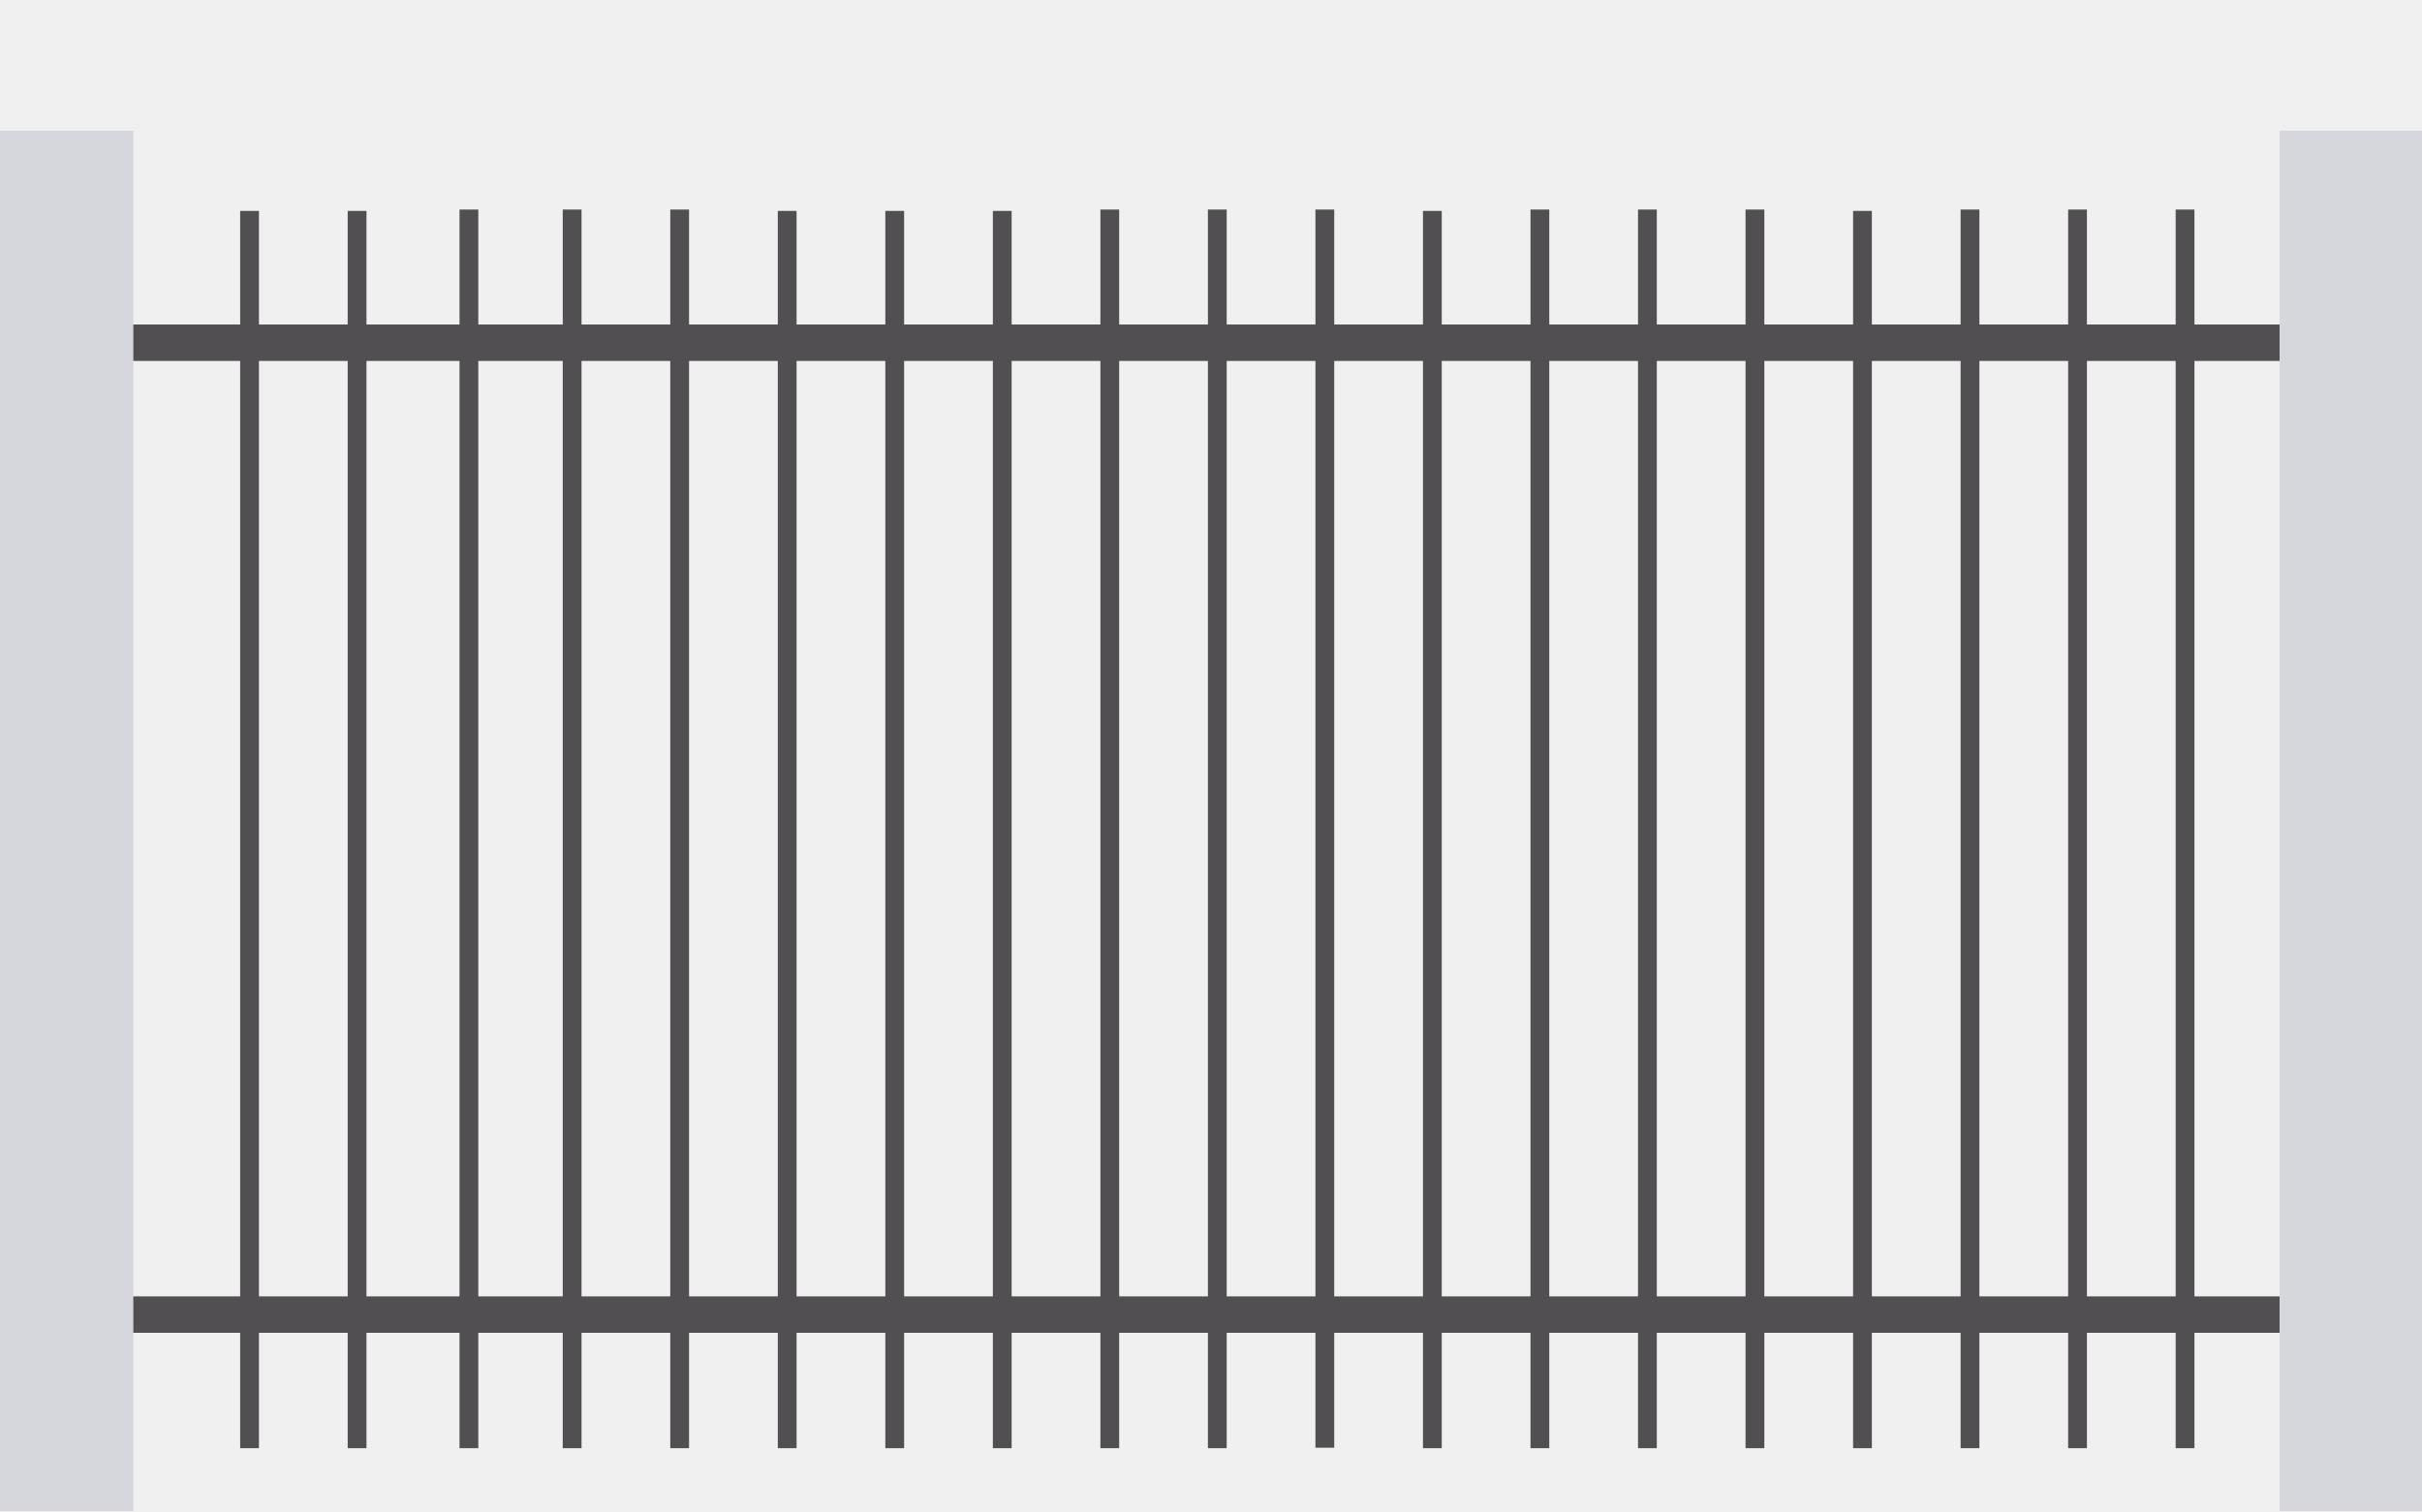
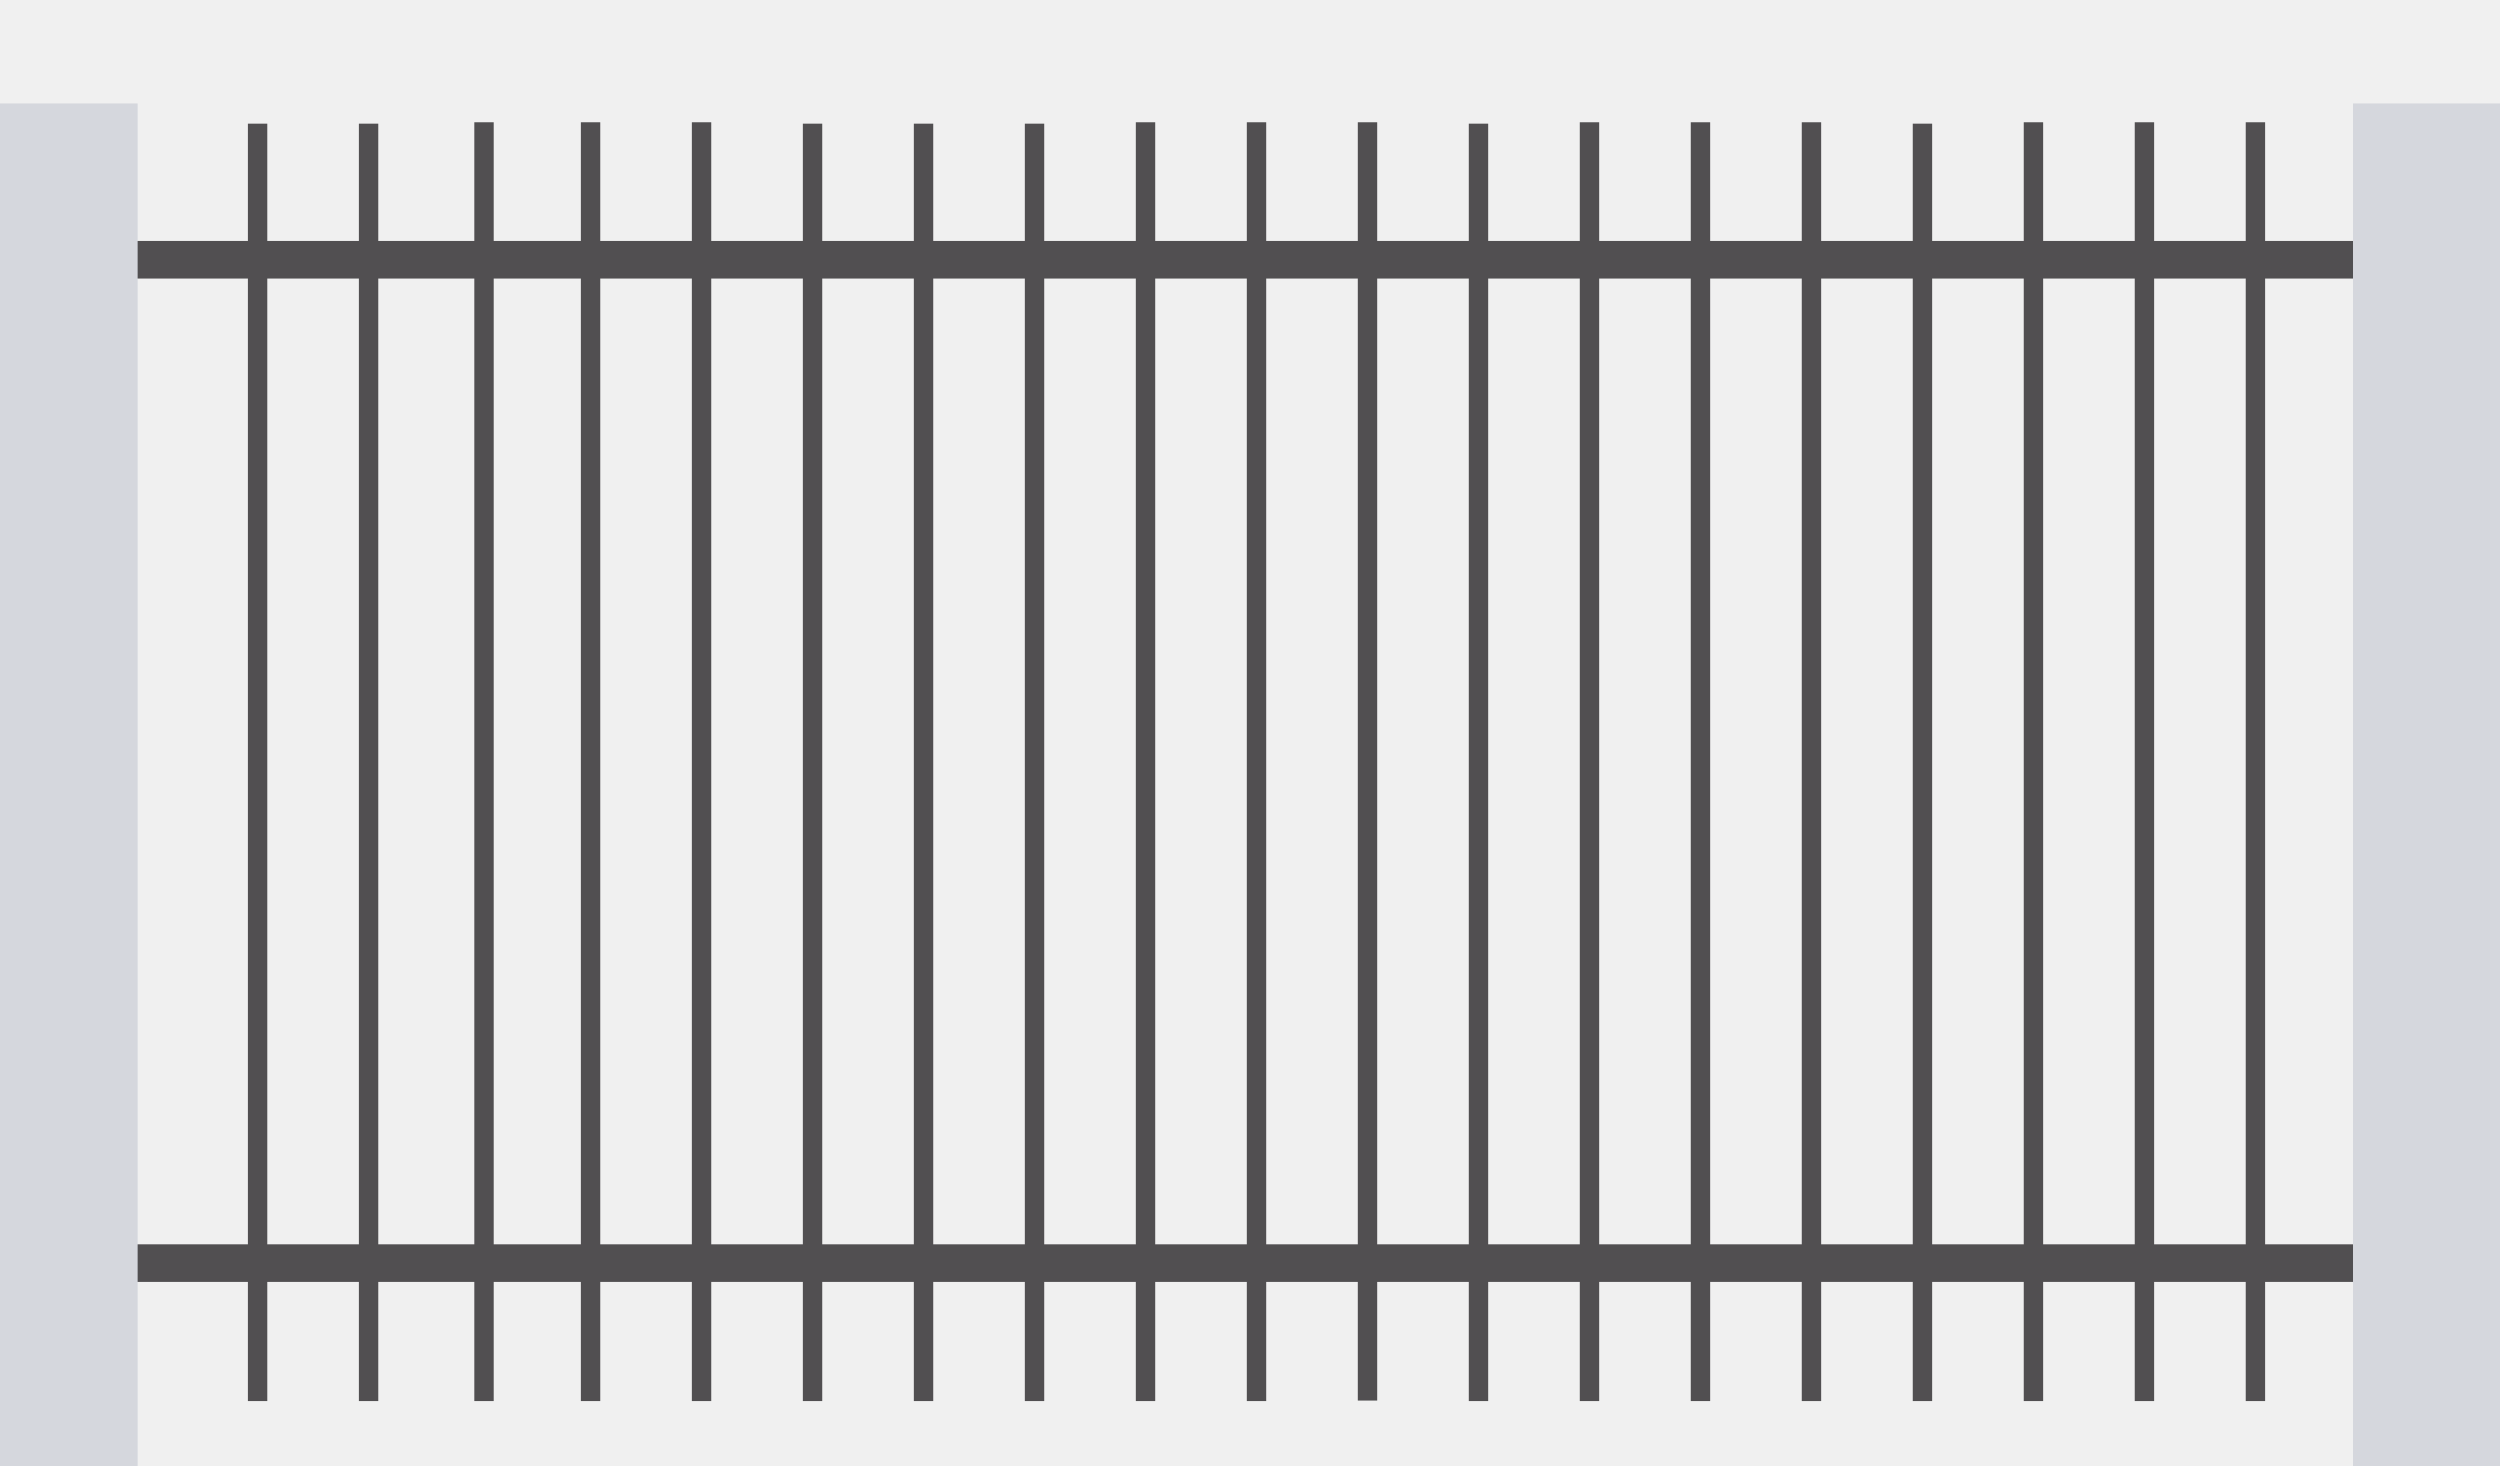
- <svg xmlns="http://www.w3.org/2000/svg" version="1.1" x="0px" y="0px" viewBox="0 0 563.109 351.395" enable-background="new 0 0 563.109 351.395" xml:space="preserve">
+ <svg xmlns="http://www.w3.org/2000/svg" version="1.1" x="0px" y="0px" viewBox="0 0 563.109 330.205" enable-background="new 0 0 563.109 330.205" xml:space="preserve">
+   <g id="lu_x5F_1201" display="none">
+     <rect x="31.305" y="69.031" display="inline" fill="#514F51" width="500.5" height="8.469" />
+     <rect x="31.305" y="109.031" display="inline" fill="#514F51" width="500.5" height="8.469" />
+     <rect x="31.305" y="295.031" display="inline" fill="#514F51" width="500.5" height="8.469" />
+     <rect x="81.642" y="42.296" display="inline" fill="#514F51" width="4.367" height="288.042" />
+     <rect x="131.642" y="42.296" display="inline" fill="#514F51" width="4.367" height="288.042" />
+     <rect x="181.642" y="42.296" display="inline" fill="#514F51" width="4.367" height="288.042" />
+     <rect x="231.642" y="42.296" display="inline" fill="#514F51" width="4.367" height="288.042" />
+     <rect x="331.642" y="42.296" display="inline" fill="#514F51" width="4.367" height="288.042" />
+     <rect x="356.642" y="42.297" display="inline" fill="#514F51" width="4.367" height="288.129" />
+     <rect x="381.642" y="42.297" display="inline" fill="#514F51" width="4.367" height="288.129" />
+     <rect x="406.642" y="42.296" display="inline" fill="#514F51" width="4.367" height="288.042" />
+     <rect x="431.642" y="42.296" display="inline" fill="#514F51" width="4.367" height="288.042" />
+     <rect x="456.642" y="42.296" display="inline" fill="#514F51" width="4.367" height="288.042" />
+     <rect x="481.642" y="42.297" display="inline" fill="#514F51" width="4.367" height="288.129" />
+     <rect x="506.642" y="42.296" display="inline" fill="#514F51" width="4.367" height="288.042" />
+     <rect x="107.642" y="42.296" display="inline" fill="#514F51" width="4.367" height="288.042" />
+     <rect x="56.642" y="42.296" display="inline" fill="#514F51" width="4.367" height="288.042" />
+     <rect x="156.642" y="42.296" display="inline" fill="#514F51" width="4.367" height="288.042" />
+     <rect x="206.642" y="42.296" display="inline" fill="#514F51" width="4.367" height="288.042" />
+     <rect x="256.642" y="42.296" display="inline" fill="#514F51" width="4.367" height="288.042" />
+     <rect x="281.642" y="42.297" display="inline" fill="#514F51" width="4.367" height="288.129" />
+     <rect x="306.642" y="42.296" display="inline" fill="#514F51" width="4.367" height="288.042" />
+     <polygon display="inline" fill="#514F51" points="58.825,25.074 62.085,33.922 65.346,42.77 58.825,50.334 52.304,42.77    55.564,33.922  " />
+     <path display="inline" fill="#514F51" d="M62.909,53.732c0,2.245-1.82,4.065-4.064,4.065c-2.247,0-4.066-1.82-4.066-4.065   c0-2.245,1.819-4.065,4.066-4.065C61.089,49.667,62.909,51.487,62.909,53.732" />
+     <polygon display="inline" fill="#514F51" points="83.825,25.074 87.085,33.922 90.346,42.77 83.825,50.334 77.304,42.77    80.564,33.922  " />
+     <path display="inline" fill="#514F51" d="M87.909,53.732c0,2.245-1.82,4.065-4.064,4.065c-2.247,0-4.066-1.82-4.066-4.065   c0-2.245,1.819-4.065,4.066-4.065C86.089,49.667,87.909,51.487,87.909,53.732" />
+     <polygon display="inline" fill="#514F51" points="109.825,25.074 113.085,33.922 116.346,42.77 109.825,50.334 103.304,42.77    106.564,33.922  " />
+     <path display="inline" fill="#514F51" d="M113.909,53.732c0,2.245-1.82,4.065-4.064,4.065c-2.247,0-4.066-1.82-4.066-4.065   c0-2.245,1.819-4.065,4.066-4.065C112.089,49.667,113.909,51.487,113.909,53.732" />
+     <polygon display="inline" fill="#514F51" points="133.825,25.074 137.085,33.922 140.346,42.77 133.825,50.334 127.304,42.77    130.564,33.922  " />
+     <path display="inline" fill="#514F51" d="M137.909,53.732c0,2.245-1.82,4.065-4.064,4.065c-2.247,0-4.066-1.82-4.066-4.065   c0-2.245,1.819-4.065,4.066-4.065C136.089,49.667,137.909,51.487,137.909,53.732" />
+     <polygon display="inline" fill="#514F51" points="158.825,25.074 162.085,33.922 165.346,42.77 158.825,50.334 152.304,42.77    155.564,33.922  " />
+     <path display="inline" fill="#514F51" d="M162.909,53.732c0,2.245-1.82,4.065-4.064,4.065c-2.247,0-4.066-1.82-4.066-4.065   c0-2.245,1.819-4.065,4.066-4.065C161.089,49.667,162.909,51.487,162.909,53.732" />
+     <polygon display="inline" fill="#514F51" points="183.825,25.074 187.085,33.922 190.346,42.77 183.825,50.334 177.304,42.77    180.564,33.922  " />
+     <path display="inline" fill="#514F51" d="M187.909,53.732c0,2.245-1.82,4.065-4.064,4.065c-2.247,0-4.066-1.82-4.066-4.065   c0-2.245,1.819-4.065,4.066-4.065C186.089,49.667,187.909,51.487,187.909,53.732" />
+     <polygon display="inline" fill="#514F51" points="208.825,25.074 212.085,33.922 215.346,42.77 208.825,50.334 202.304,42.77    205.564,33.922  " />
+     <path display="inline" fill="#514F51" d="M212.909,53.732c0,2.245-1.82,4.065-4.064,4.065c-2.247,0-4.066-1.82-4.066-4.065   c0-2.245,1.819-4.065,4.066-4.065C211.089,49.667,212.909,51.487,212.909,53.732" />
+     <polygon display="inline" fill="#514F51" points="233.825,25.074 237.085,33.922 240.346,42.77 233.825,50.334 227.304,42.77    230.564,33.922  " />
+     <path display="inline" fill="#514F51" d="M237.909,53.732c0,2.245-1.82,4.065-4.064,4.065c-2.247,0-4.066-1.82-4.066-4.065   c0-2.245,1.819-4.065,4.066-4.065C236.089,49.667,237.909,51.487,237.909,53.732" />
+     <polygon display="inline" fill="#514F51" points="258.825,25.074 262.085,33.922 265.346,42.77 258.825,50.334 252.304,42.77    255.564,33.922  " />
+     <path display="inline" fill="#514F51" d="M262.909,53.732c0,2.245-1.82,4.065-4.064,4.065c-2.247,0-4.066-1.82-4.066-4.065   c0-2.245,1.819-4.065,4.066-4.065C261.089,49.667,262.909,51.487,262.909,53.732" />
+     <polygon display="inline" fill="#514F51" points="283.825,25.074 287.085,33.922 290.345,42.77 283.825,50.334 277.304,42.77    280.564,33.922  " />
+     <path display="inline" fill="#514F51" d="M287.91,53.732c0,2.245-1.82,4.065-4.065,4.065c-2.246,0-4.065-1.82-4.065-4.065   c0-2.245,1.819-4.065,4.065-4.065C286.09,49.667,287.91,51.487,287.91,53.732" />
+     <polygon display="inline" fill="#514F51" points="308.826,25.074 312.086,33.922 315.346,42.77 308.826,50.334 302.305,42.77    305.564,33.922  " />
+     <path display="inline" fill="#514F51" d="M312.91,53.732c0,2.245-1.82,4.065-4.064,4.065c-2.247,0-4.067-1.82-4.067-4.065   c0-2.245,1.82-4.065,4.067-4.065C311.09,49.667,312.91,51.487,312.91,53.732" />
+     <polygon display="inline" fill="#514F51" points="333.826,25.074 337.086,33.922 340.346,42.77 333.826,50.334 327.305,42.77    330.564,33.922  " />
+     <path display="inline" fill="#514F51" d="M337.91,53.732c0,2.245-1.82,4.065-4.064,4.065c-2.247,0-4.067-1.82-4.067-4.065   c0-2.245,1.82-4.065,4.067-4.065C336.09,49.667,337.91,51.487,337.91,53.732" />
+     <polygon display="inline" fill="#514F51" points="358.826,25.074 362.086,33.922 365.346,42.77 358.826,50.334 352.305,42.77    355.564,33.922  " />
+     <path display="inline" fill="#514F51" d="M362.91,53.732c0,2.245-1.82,4.065-4.064,4.065c-2.247,0-4.067-1.82-4.067-4.065   c0-2.245,1.82-4.065,4.067-4.065C361.09,49.667,362.91,51.487,362.91,53.732" />
+     <polygon display="inline" fill="#514F51" points="383.826,25.074 387.086,33.922 390.346,42.77 383.826,50.334 377.305,42.77    380.564,33.922  " />
+     <path display="inline" fill="#514F51" d="M387.91,53.732c0,2.245-1.82,4.065-4.064,4.065c-2.247,0-4.067-1.82-4.067-4.065   c0-2.245,1.82-4.065,4.067-4.065C386.09,49.667,387.91,51.487,387.91,53.732" />
+     <polygon display="inline" fill="#514F51" points="408.826,25.074 412.086,33.922 415.346,42.77 408.826,50.334 402.305,42.77    405.564,33.922  " />
+     <path display="inline" fill="#514F51" d="M412.91,53.732c0,2.245-1.82,4.065-4.064,4.065c-2.247,0-4.067-1.82-4.067-4.065   c0-2.245,1.82-4.065,4.067-4.065C411.09,49.667,412.91,51.487,412.91,53.732" />
+     <polygon display="inline" fill="#514F51" points="433.826,25.074 437.086,33.922 440.346,42.77 433.826,50.334 427.305,42.77    430.564,33.922  " />
+     <path display="inline" fill="#514F51" d="M437.91,53.732c0,2.245-1.82,4.065-4.064,4.065c-2.247,0-4.067-1.82-4.067-4.065   c0-2.245,1.82-4.065,4.067-4.065C436.09,49.667,437.91,51.487,437.91,53.732" />
+     <polygon display="inline" fill="#514F51" points="458.826,25.074 462.086,33.922 465.346,42.77 458.826,50.334 452.305,42.77    455.564,33.922  " />
+     <path display="inline" fill="#514F51" d="M462.91,53.732c0,2.245-1.82,4.065-4.064,4.065c-2.247,0-4.067-1.82-4.067-4.065   c0-2.245,1.82-4.065,4.067-4.065C461.09,49.667,462.91,51.487,462.91,53.732" />
+     <polygon display="inline" fill="#514F51" points="483.826,25.074 487.086,33.922 490.346,42.77 483.826,50.334 477.305,42.77    480.564,33.922  " />
+     <path display="inline" fill="#514F51" d="M487.91,53.732c0,2.245-1.82,4.065-4.064,4.065c-2.247,0-4.067-1.82-4.067-4.065   c0-2.245,1.82-4.065,4.067-4.065C486.09,49.667,487.91,51.487,487.91,53.732" />
+     <polygon display="inline" fill="#514F51" points="508.826,25.074 512.086,33.922 515.346,42.77 508.826,50.334 502.305,42.77    505.564,33.922  " />
+     <path display="inline" fill="#514F51" d="M512.91,53.732c0,2.245-1.82,4.065-4.064,4.065c-2.247,0-4.067-1.82-4.067-4.065   c0-2.245,1.82-4.065,4.067-4.065C511.09,49.667,512.91,51.487,512.91,53.732" />
+   </g>
+   <g id="cl_x5F_1107_1_" display="none">
+     <g id="gerade" display="inline">
+       <rect id="stab_37_" x="305.837" y="27.539" fill="#514F51" width="4.367" height="287.93" />
+       <rect id="stab_36_" x="80.837" y="27.854" fill="#514F51" width="4.367" height="287.727" />
+       <rect id="stab_35_" x="130.837" y="27.539" fill="#514F51" width="4.367" height="288.042" />
+       <rect id="stab_34_" x="180.837" y="27.854" fill="#514F51" width="4.367" height="287.727" />
+       <rect id="stab_33_" x="230.837" y="27.854" fill="#514F51" width="4.367" height="287.727" />
+       <rect id="stab_32_" x="330.837" y="27.854" fill="#514F51" width="4.367" height="287.727" />
+       <rect id="stab_31_" x="355.837" y="27.539" fill="#514F51" width="4.367" height="288.042" />
+       <rect id="stab_30_" x="380.837" y="27.539" fill="#514F51" width="4.367" height="288.042" />
+       <rect id="stab_29_" x="405.837" y="27.539" fill="#514F51" width="4.367" height="288.042" />
+       <rect id="stab_28_" x="430.837" y="27.854" fill="#514F51" width="4.367" height="287.727" />
+       <rect id="stab_27_" x="455.837" y="27.539" fill="#514F51" width="4.367" height="288.042" />
+       <rect id="stab_26_" x="480.837" y="27.539" fill="#514F51" width="4.367" height="288.042" />
+       <rect id="stab_25_" x="505.837" y="27.539" fill="#514F51" width="4.367" height="288.042" />
+       <rect id="stab_24_" x="106.837" y="27.539" fill="#514F51" width="4.367" height="288.042" />
+       <rect id="stab_23_" x="55.837" y="27.854" fill="#514F51" width="4.367" height="287.727" />
+       <rect id="stab_22_" x="155.837" y="27.539" fill="#514F51" width="4.367" height="288.042" />
+       <rect id="stab_21_" x="205.837" y="27.854" fill="#514F51" width="4.367" height="287.727" />
+       <rect id="stab_20_" x="255.837" y="27.539" fill="#514F51" width="4.367" height="288.042" />
+       <rect id="stab_19_" x="280.837" y="27.539" fill="#514F51" width="4.367" height="288.042" />
+     </g>
+     <g id="latten" display="inline">
+       <rect id="latte_x5F_oben" x="30.5" y="54.273" fill="#514F51" width="500.5" height="8.469" />
+       <rect id="latte_x5F_unten" x="30.5" y="280.274" fill="#514F51" width="500.5" height="8.469" />
+       <ellipse display="none" opacity="0.3" fill="#514F51" cx="284.555" cy="128.205" rx="358.5" ry="132" />
+     </g>
+     <g id="rauten" display="inline">
+       <rect id="bg_x5F_white_1_" x="30.758" y="90.276" fill="#FFFFFF" width="499.984" height="34.091" />
+       <rect x="30.758" y="124.367" fill="#514F51" width="499.984" height="4.908" />
+       <rect x="30.758" y="85.368" fill="#514F51" width="499.984" height="4.908" />
+       <polygon fill="none" stroke="#514F51" stroke-width="4" stroke-miterlimit="10" points="40.137,107.277 57.27,90.017     74.402,107.277 57.27,124.54   " />
+       <polygon fill="none" stroke="#514F51" stroke-width="4" stroke-miterlimit="10" points="92.75,107.279 109.882,124.539     127.015,107.279 109.882,90.017   " />
+       <polygon fill="none" stroke="#514F51" stroke-width="4" stroke-miterlimit="10" points="141.385,107.277 158.517,90.017     175.649,107.277 158.517,124.54   " />
+       <polygon fill="none" stroke="#514F51" stroke-width="4" stroke-miterlimit="10" points="190.019,107.279 207.151,124.539     224.284,107.279 207.151,90.017   " />
+       <polygon fill="none" stroke="#514F51" stroke-width="4" stroke-miterlimit="10" points="240.64,107.276 257.771,90.016     274.904,107.276 257.771,124.54   " />
+       <polygon fill="none" stroke="#514F51" stroke-width="4" stroke-miterlimit="10" points="289.282,106.759 305.888,124.53     323.531,107.8 306.921,90.025   " />
+       <polygon fill="none" stroke="#514F51" stroke-width="4" stroke-miterlimit="10" points="339.909,107.797 356.516,90.025     374.158,106.756 357.549,124.53   " />
+       <polygon fill="none" stroke="#514F51" stroke-width="4" stroke-miterlimit="10" points="390.529,106.76 407.135,124.53     424.778,107.801 408.168,90.025   " />
+       <polygon fill="none" stroke="#514F51" stroke-width="4" stroke-miterlimit="10" points="440.156,107.797 456.763,90.025     474.405,106.756 457.796,124.53   " />
+       <polygon fill="none" stroke="#514F51" stroke-width="4" stroke-miterlimit="10" points="489.784,106.76 506.39,124.53     524.032,107.801 507.423,90.025   " />
+     </g>
+   </g>
+   <g id="cl_x5F_1103" display="none">
+     <g id="gerade_Kopie_2" display="inline">
+       <rect id="stab_38_" x="305.837" y="27.539" fill="#514F51" width="4.367" height="287.93" />
+       <rect id="stab_18_" x="80.837" y="27.854" fill="#514F51" width="4.367" height="287.727" />
+       <rect id="stab_17_" x="130.837" y="27.539" fill="#514F51" width="4.367" height="288.042" />
+       <rect id="stab_16_" x="180.837" y="27.854" fill="#514F51" width="4.367" height="287.727" />
+       <rect id="stab_15_" x="230.837" y="27.854" fill="#514F51" width="4.367" height="287.727" />
+       <rect id="stab_14_" x="330.837" y="27.854" fill="#514F51" width="4.367" height="287.727" />
+       <rect id="stab_13_" x="355.837" y="27.539" fill="#514F51" width="4.367" height="288.042" />
+       <rect id="stab_12_" x="380.837" y="27.539" fill="#514F51" width="4.367" height="288.042" />
+       <rect id="stab_11_" x="405.837" y="27.539" fill="#514F51" width="4.367" height="288.042" />
+       <rect id="stab_10_" x="430.837" y="27.854" fill="#514F51" width="4.367" height="287.727" />
+       <rect id="stab_9_" x="455.837" y="27.539" fill="#514F51" width="4.367" height="288.042" />
+       <rect id="stab_8_" x="480.837" y="27.539" fill="#514F51" width="4.367" height="288.042" />
+       <rect id="stab_7_" x="505.837" y="27.539" fill="#514F51" width="4.367" height="288.042" />
+       <rect id="stab_6_" x="106.837" y="27.539" fill="#514F51" width="4.367" height="288.042" />
+       <rect id="stab_5_" x="55.837" y="27.854" fill="#514F51" width="4.367" height="287.727" />
+       <rect id="stab_4_" x="155.837" y="27.539" fill="#514F51" width="4.367" height="288.042" />
+       <rect id="stab_3_" x="205.837" y="27.854" fill="#514F51" width="4.367" height="287.727" />
+       <rect id="stab_2_" x="255.837" y="27.539" fill="#514F51" width="4.367" height="288.042" />
+       <rect id="stab_1_" x="280.837" y="27.539" fill="#514F51" width="4.367" height="288.042" />
+     </g>
+     <g id="latten_Kopie_2" display="inline">
+       <rect id="latte_x5F_oben_2_" x="30.5" y="54.273" fill="#514F51" width="500.5" height="8.469" />
+       <rect id="latte_x5F_unten_2_" x="30.5" y="280.274" fill="#514F51" width="500.5" height="8.469" />
+       <ellipse display="none" opacity="0.3" fill="#514F51" cx="284.555" cy="128.205" rx="358.5" ry="132" />
+     </g>
+     <g id="rauten_1_" display="inline">
+       <rect id="bg_x5F_white_2_" x="30.758" y="90.276" fill="#FFFFFF" width="499.984" height="34.091" />
+       <rect x="30.758" y="124.367" fill="#514F51" width="499.984" height="4.908" />
+       <rect x="30.758" y="85.368" fill="#514F51" width="499.984" height="4.908" />
+     </g>
+     <g id="kreise" display="inline">
+       <circle fill="none" stroke="#514F51" stroke-width="4" stroke-miterlimit="10" cx="57.046" cy="107.543" r="16.267" />
+       <circle fill="none" stroke="#514F51" stroke-width="4" stroke-miterlimit="10" cx="158.046" cy="107.543" r="16.267" />
+       <circle fill="none" stroke="#514F51" stroke-width="4" stroke-miterlimit="10" cx="208.046" cy="107.543" r="16.267" />
+       <circle fill="none" stroke="#514F51" stroke-width="4" stroke-miterlimit="10" cx="258.046" cy="107.543" r="16.267" />
+       <circle fill="none" stroke="#514F51" stroke-width="4" stroke-miterlimit="10" cx="308.046" cy="107.543" r="16.267" />
+       <circle fill="none" stroke="#514F51" stroke-width="4" stroke-miterlimit="10" cx="358.046" cy="107.543" r="16.267" />
+       <circle fill="none" stroke="#514F51" stroke-width="4" stroke-miterlimit="10" cx="408.046" cy="107.543" r="16.267" />
+       <circle fill="none" stroke="#514F51" stroke-width="4" stroke-miterlimit="10" cx="458.046" cy="107.543" r="16.267" />
+       <circle fill="none" stroke="#514F51" stroke-width="4" stroke-miterlimit="10" cx="506.046" cy="107.543" r="16.267" />
+       <circle fill="none" stroke="#514F51" stroke-width="4" stroke-miterlimit="10" cx="108.046" cy="107.543" r="16.267" />
+     </g>
+   </g>
  <g id="cl_x5F_1001">
-     <g id="gerade">
-       <rect id="stab_37_" x="305.837" y="48.728" fill="#514F51" width="4.367" height="287.93" />
-       <rect id="stab_36_" x="80.837" y="49.043" fill="#514F51" width="4.367" height="287.727" />
-       <rect id="stab_35_" x="130.837" y="48.728" fill="#514F51" width="4.367" height="288.042" />
-       <rect id="stab_34_" x="180.837" y="49.043" fill="#514F51" width="4.367" height="287.727" />
-       <rect id="stab_33_" x="230.837" y="49.043" fill="#514F51" width="4.367" height="287.727" />
-       <rect id="stab_32_" x="330.837" y="49.043" fill="#514F51" width="4.367" height="287.727" />
-       <rect id="stab_31_" x="355.837" y="48.728" fill="#514F51" width="4.367" height="288.042" />
-       <rect id="stab_30_" x="380.837" y="48.728" fill="#514F51" width="4.367" height="288.042" />
-       <rect id="stab_29_" x="405.837" y="48.728" fill="#514F51" width="4.367" height="288.042" />
-       <rect id="stab_28_" x="430.837" y="49.043" fill="#514F51" width="4.367" height="287.727" />
-       <rect id="stab_27_" x="455.837" y="48.728" fill="#514F51" width="4.367" height="288.042" />
-       <rect id="stab_26_" x="480.837" y="48.728" fill="#514F51" width="4.367" height="288.042" />
-       <rect id="stab_25_" x="505.837" y="48.728" fill="#514F51" width="4.367" height="288.042" />
-       <rect id="stab_24_" x="106.837" y="48.728" fill="#514F51" width="4.367" height="288.042" />
-       <rect id="stab_23_" x="55.837" y="49.043" fill="#514F51" width="4.367" height="287.727" />
-       <rect id="stab_22_" x="155.837" y="48.728" fill="#514F51" width="4.367" height="288.042" />
-       <rect id="stab_21_" x="205.837" y="49.043" fill="#514F51" width="4.367" height="287.727" />
-       <rect id="stab_20_" x="255.837" y="48.728" fill="#514F51" width="4.367" height="288.042" />
-       <rect id="stab_19_" x="280.837" y="48.728" fill="#514F51" width="4.367" height="288.042" />
-     </g>
-     <g id="convex" display="none">
-       <rect id="stab" x="305.837" y="15.395" display="inline" fill="#514F51" width="4.367" height="321.264" />
-       <rect id="stab_18_" x="80.837" y="39.895" display="inline" fill="#514F51" width="4.367" height="296.875" />
-       <rect id="stab_17_" x="130.837" y="28.395" display="inline" fill="#514F51" width="4.367" height="308.375" />
-       <rect id="stab_16_" x="180.837" y="21.895" display="inline" fill="#514F51" width="4.367" height="314.875" />
-       <rect id="stab_15_" x="230.837" y="17.397" display="inline" fill="#514F51" width="4.367" height="319.373" />
-       <rect id="stab_14_" x="330.837" y="17.397" display="inline" fill="#514F51" width="4.367" height="319.373" />
-       <rect id="stab_13_" x="355.837" y="19.123" display="inline" fill="#514F51" width="4.367" height="317.646" />
-       <rect id="stab_12_" x="380.837" y="21.895" display="inline" fill="#514F51" width="4.367" height="314.875" />
-       <rect id="stab_11_" x="405.837" y="25.395" display="inline" fill="#514F51" width="4.367" height="311.375" />
-       <rect id="stab_10_" x="430.837" y="28.395" display="inline" fill="#514F51" width="4.367" height="308.375" />
-       <rect id="stab_9_" x="455.837" y="34.08" display="inline" fill="#514F51" width="4.367" height="302.69" />
-       <rect id="stab_8_" x="480.837" y="39.895" display="inline" fill="#514F51" width="4.367" height="296.875" />
-       <rect id="stab_7_" x="505.837" y="48.728" display="inline" fill="#514F51" width="4.367" height="288.042" />
-       <rect id="stab_6_" x="106.837" y="34.411" display="inline" fill="#514F51" width="4.367" height="302.359" />
-       <rect id="stab_5_" x="55.837" y="49.043" display="inline" fill="#514F51" width="4.367" height="287.727" />
-       <rect id="stab_4_" x="155.837" y="25.395" display="inline" fill="#514F51" width="4.367" height="311.375" />
-       <rect id="stab_3_" x="205.837" y="19.123" display="inline" fill="#514F51" width="4.367" height="317.646" />
-       <rect id="stab_2_" x="255.837" y="15.395" display="inline" fill="#514F51" width="4.367" height="321.375" />
-       <rect id="stab_1_" x="280.837" y="15.395" display="inline" fill="#514F51" width="4.367" height="321.375" />
-     </g>
-     <g id="latten">
-       <rect id="latte_x5F_oben" x="30.5" y="75.463" fill="#514F51" width="500.5" height="8.469" />
-       <rect id="latte_x5F_unten" x="30.5" y="301.463" fill="#514F51" width="500.5" height="8.469" />
-       <ellipse display="none" opacity="0.3" fill="#514F51" cx="284.555" cy="149.395" rx="358.5" ry="132" />
-     </g>
+     <g id="gerade_Kopie">
+       <rect id="stab_75_" x="305.837" y="27.539" fill="#514F51" width="4.367" height="287.93" />
+       <rect id="stab_74_" x="80.837" y="27.854" fill="#514F51" width="4.367" height="287.727" />
+       <rect id="stab_73_" x="130.837" y="27.539" fill="#514F51" width="4.367" height="288.042" />
+       <rect id="stab_72_" x="180.837" y="27.854" fill="#514F51" width="4.367" height="287.727" />
+       <rect id="stab_71_" x="230.837" y="27.854" fill="#514F51" width="4.367" height="287.727" />
+       <rect id="stab_70_" x="330.837" y="27.854" fill="#514F51" width="4.367" height="287.727" />
+       <rect id="stab_69_" x="355.837" y="27.539" fill="#514F51" width="4.367" height="288.042" />
+       <rect id="stab_68_" x="380.837" y="27.539" fill="#514F51" width="4.367" height="288.042" />
+       <rect id="stab_67_" x="405.837" y="27.539" fill="#514F51" width="4.367" height="288.042" />
+       <rect id="stab_66_" x="430.837" y="27.854" fill="#514F51" width="4.367" height="287.727" />
+       <rect id="stab_65_" x="455.837" y="27.539" fill="#514F51" width="4.367" height="288.042" />
+       <rect id="stab_64_" x="480.837" y="27.539" fill="#514F51" width="4.367" height="288.042" />
+       <rect id="stab_63_" x="505.837" y="27.539" fill="#514F51" width="4.367" height="288.042" />
+       <rect id="stab_62_" x="106.837" y="27.539" fill="#514F51" width="4.367" height="288.042" />
+       <rect id="stab_61_" x="55.837" y="27.854" fill="#514F51" width="4.367" height="287.727" />
+       <rect id="stab_60_" x="155.837" y="27.539" fill="#514F51" width="4.367" height="288.042" />
+       <rect id="stab_59_" x="205.837" y="27.854" fill="#514F51" width="4.367" height="287.727" />
+       <rect id="stab_58_" x="255.837" y="27.539" fill="#514F51" width="4.367" height="288.042" />
+       <rect id="stab_57_" x="280.837" y="27.539" fill="#514F51" width="4.367" height="288.042" />
+     </g>
+     <g id="latten_Kopie">
+       <rect id="latte_x5F_oben_1_" x="30.5" y="54.273" fill="#514F51" width="500.5" height="8.469" />
+       <rect id="latte_x5F_unten_1_" x="30.5" y="280.274" fill="#514F51" width="500.5" height="8.469" />
+       <ellipse display="none" opacity="0.3" fill="#514F51" cx="284.555" cy="128.205" rx="358.5" ry="132" />
+     </g>
+   </g>
+   <g id="cl_x5F_1002" display="none">
+     <path display="inline" fill="#514F51" d="M531,62.742v-8.469h-20.796V27.539h-4.367v26.734h-20.215v-8.152   c0.024-0.395,0.053-0.789,0.053-1.191c0,0,0,0,0,0c0-9.59-6.82-17.391-15.204-17.391s-15.204,7.802-15.205,17.391h4.356   c0-6.996,5.222-12.688,10.849-12.688c5.625,0,10.782,5.694,10.784,12.688v9.343h-21.633V44.93h-4.367v9.343h-20.05V27.854h-4.367   v26.419h-20.215v-8.152c0.024-0.395,0.053-0.789,0.053-1.191c0,0,0,0,0,0c0-9.59-6.82-17.391-15.204-17.391   s-15.204,7.802-15.205,17.391h4.356c0-6.996,5.222-12.688,10.849-12.688c5.625,0,10.782,5.694,10.784,12.688v9.343h-21.633V44.93   h-4.367v9.343h-20.05V27.539h-4.367v26.734h-20.215v-8.152c0.024-0.395,0.053-0.789,0.053-1.191c0,0,0,0,0,0   c0-9.59-6.82-17.391-15.204-17.391s-15.204,7.802-15.205,17.391h4.356c0-6.996,5.222-12.688,10.849-12.688   c5.625,0,10.782,5.694,10.784,12.688v9.343h-21.633V44.93h-4.367v9.343h-20.05V27.539h-4.367v26.734h-20.215v-8.152   c0.024-0.395,0.053-0.789,0.053-1.191c0,0,0,0,0,0c0-9.59-6.82-17.391-15.204-17.391s-15.204,7.802-15.205,17.391h4.356   c0-6.996,5.222-12.688,10.849-12.688c5.625,0,10.782,5.694,10.784,12.688v9.343h-21.633V44.93h-4.367v9.343h-20.05V27.854h-4.367   v26.419h-20.215v-8.152c0.024-0.395,0.053-0.789,0.053-1.191c0,0,0,0,0,0c0-9.59-6.82-17.391-15.204-17.391   s-15.204,7.802-15.205,17.391h4.356c0-6.996,5.222-12.688,10.849-12.688c5.625,0,10.782,5.694,10.784,12.688v9.343h-21.633V44.93   h-4.367v9.343h-20.05V27.539h-4.367v26.734h-19.633v-8.152c0.024-0.395,0.053-0.789,0.053-1.191c0,0,0,0,0,0   c0-9.59-6.82-17.391-15.204-17.391S80.848,35.34,80.848,44.93h4.356c0-6.996,5.222-12.688,10.849-12.688   c5.625,0,10.782,5.694,10.784,12.688v9.343H85.204V44.93h-4.367v9.343H60.204V27.854h-4.367v26.419H30.5v8.469h25.337v217.532H30.5   v8.469h25.337v26.838h4.367v-26.838h20.633v26.838h4.367v-26.838h21.633v26.838h4.367v-26.838h19.633v26.838h4.367v-26.838h20.05   v26.838h4.367v-26.838h21.633v26.838h4.367v-26.838h20.215v26.838h4.367v-26.838h20.05v26.838h4.367v-26.838h21.633v26.838h4.367   v-26.838h20.215v26.838h4.367v-26.838h20.05v26.838h4.367v-26.838h21.633v26.838h4.367v-26.838h20.215v26.838h4.367v-26.838h20.05   v26.838h4.367v-26.838h21.633v26.838h4.367v-26.838h20.215v26.838h4.367v-26.838h20.05v26.838h4.367v-26.838h21.633v26.838h4.367   v-26.838h20.215v26.838h4.367v-26.838H531v-8.469h-20.796V62.742H531z M60.204,280.274V62.742h20.633v217.532H60.204z    M85.204,280.274V62.742h21.633v217.532H85.204z M111.204,280.274V62.742h19.633v217.532H111.204z M135.204,280.274V62.742h20.05   v217.532H135.204z M159.622,280.274V62.742h21.633v217.532H159.622z M185.622,280.274V62.742h20.215v217.532H185.622z    M210.204,280.274V62.742h20.05v217.532H210.204z M234.622,280.274V62.742h21.633v217.532H234.622z M260.622,280.274V62.742h20.215   v217.532H260.622z M285.204,280.274V62.742h20.05v217.532H285.204z M309.622,280.274V62.742h21.633v217.532H309.622z    M335.622,280.274V62.742h20.215v217.532H335.622z M360.204,280.274V62.742h20.05v217.532H360.204z M384.622,280.274V62.742h21.633   v217.532H384.622z M410.622,280.274V62.742h20.215v217.532H410.622z M435.204,280.274V62.742h20.05v217.532H435.204z    M459.622,280.274V62.742h21.633v217.532H459.622z M505.837,280.274h-20.215V62.742h20.215V280.274z" />
  </g>
  <g id="cl_x5F_1111" display="none">
-     <rect x="30.872" y="63.463" display="inline" fill="#514F51" width="500.5" height="8.469" />
-     <rect x="30.872" y="316.463" display="inline" fill="#514F51" width="500.5" height="8.469" />
-     <rect x="81.209" y="107.941" display="inline" fill="#514F51" width="4.367" height="210.06" />
-     <rect x="131.208" y="67.697" display="inline" fill="#514F51" width="4.367" height="253.001" />
-     <rect x="181.208" y="107.941" display="inline" fill="#514F51" width="4.367" height="210.06" />
-     <rect x="231.208" y="65.395" display="inline" fill="#514F51" width="4.367" height="255.303" />
-     <rect x="331.208" y="65.395" display="inline" fill="#514F51" width="4.367" height="255.303" />
-     <rect x="356.208" y="107.602" display="inline" fill="#514F51" width="4.367" height="210.398" />
-     <rect x="381.208" y="107.941" display="inline" fill="#514F51" width="4.367" height="212.757" />
-     <rect x="406.208" y="107.602" display="inline" fill="#514F51" width="4.367" height="213.095" />
-     <rect x="431.208" y="65.395" display="inline" fill="#514F51" width="4.367" height="255.303" />
-     <rect x="456.208" y="107.602" display="inline" fill="#514F51" width="4.367" height="213.095" />
-     <rect x="481.208" y="105.395" display="inline" fill="#514F51" width="4.367" height="215.303" />
-     <rect x="506.208" y="107.602" display="inline" fill="#514F51" width="4.367" height="213.095" />
-     <rect x="107.208" y="106.987" display="inline" fill="#514F51" width="4.367" height="211.014" />
-     <rect x="56.208" y="106.987" display="inline" fill="#514F51" width="4.367" height="211.014" />
-     <rect x="156.208" y="106.987" display="inline" fill="#514F51" width="4.367" height="213.711" />
-     <rect x="206.208" y="106.987" display="inline" fill="#514F51" width="4.367" height="211.014" />
-     <rect x="256.208" y="129.57" display="inline" fill="#514F51" width="4.367" height="191.128" />
-     <rect x="281.208" y="69.728" display="inline" fill="#514F51" width="4.367" height="250.97" />
-     <rect x="306.208" y="129.57" display="inline" fill="#514F51" width="4.367" height="191.128" />
-     <rect x="30.872" y="105.487" display="inline" fill="#514F51" width="201.74" height="4.908" />
-     <rect x="332.872" y="105.487" display="inline" fill="#514F51" width="201.74" height="4.908" />
-     <polygon display="inline" fill="#514F51" points="285.515,150.809 283.122,153.653 232.612,108.331 235.004,105.487  " />
-     <polygon display="inline" fill="#514F51" points="334.515,108.33 332.122,105.487 281.612,150.808 284.005,153.653  " />
-     <rect x="266.999" y="91.427" transform="matrix(0.7223 -0.6916 0.6916 0.7223 4.2277 225.7335)" display="inline" fill="#FFFFFF" stroke="#514F51" stroke-width="4" stroke-miterlimit="10" width="32.355" height="32.352" />
-     <rect x="72.167" y="77.438" transform="matrix(0.7223 -0.6916 0.6916 0.7223 -38.1601 82.3014)" display="inline" fill="none" stroke="#514F51" stroke-width="4" stroke-miterlimit="10" width="22.452" height="22.451" />
-     <rect x="171.983" y="77.438" transform="matrix(0.7223 -0.6916 0.6916 0.7223 -10.4392 151.3303)" display="inline" fill="none" stroke="#514F51" stroke-width="4" stroke-miterlimit="10" width="22.452" height="22.451" />
-     <rect x="371.983" y="77.438" transform="matrix(0.7223 -0.6916 0.6916 0.7223 45.1077 289.6557)" display="inline" fill="none" stroke="#514F51" stroke-width="4" stroke-miterlimit="10" width="22.452" height="22.451" />
-     <rect x="471.983" y="77.438" transform="matrix(0.7223 -0.6916 0.6916 0.7223 72.8805 358.8166)" display="inline" fill="none" stroke="#514F51" stroke-width="4" stroke-miterlimit="10" width="22.452" height="22.451" />
+     <rect x="30.872" y="42.273" display="inline" fill="#514F51" width="500.5" height="8.469" />
+     <rect x="30.872" y="295.274" display="inline" fill="#514F51" width="500.5" height="8.469" />
+     <rect x="81.209" y="86.751" display="inline" fill="#514F51" width="4.367" height="210.06" />
+     <rect x="131.208" y="46.507" display="inline" fill="#514F51" width="4.367" height="253.001" />
+     <rect x="181.208" y="86.751" display="inline" fill="#514F51" width="4.367" height="210.06" />
+     <rect x="231.208" y="44.205" display="inline" fill="#514F51" width="4.367" height="255.303" />
+     <rect x="331.208" y="44.205" display="inline" fill="#514F51" width="4.367" height="255.303" />
+     <rect x="356.208" y="86.413" display="inline" fill="#514F51" width="4.367" height="210.398" />
+     <rect x="381.208" y="86.751" display="inline" fill="#514F51" width="4.367" height="212.757" />
+     <rect x="406.208" y="86.413" display="inline" fill="#514F51" width="4.367" height="213.095" />
+     <rect x="431.208" y="44.205" display="inline" fill="#514F51" width="4.367" height="255.303" />
+     <rect x="456.208" y="86.413" display="inline" fill="#514F51" width="4.367" height="213.095" />
+     <rect x="481.208" y="84.205" display="inline" fill="#514F51" width="4.367" height="215.303" />
+     <rect x="506.208" y="86.413" display="inline" fill="#514F51" width="4.367" height="213.095" />
+     <rect x="107.208" y="85.797" display="inline" fill="#514F51" width="4.367" height="211.014" />
+     <rect x="56.208" y="85.797" display="inline" fill="#514F51" width="4.367" height="211.014" />
+     <rect x="156.208" y="85.797" display="inline" fill="#514F51" width="4.367" height="213.711" />
+     <rect x="206.208" y="85.797" display="inline" fill="#514F51" width="4.367" height="211.014" />
+     <rect x="256.208" y="108.38" display="inline" fill="#514F51" width="4.367" height="191.128" />
+     <rect x="281.208" y="48.538" display="inline" fill="#514F51" width="4.367" height="250.97" />
+     <rect x="306.208" y="108.38" display="inline" fill="#514F51" width="4.367" height="191.128" />
+     <rect x="30.872" y="84.297" display="inline" fill="#514F51" width="201.74" height="4.908" />
+     <rect x="332.872" y="84.297" display="inline" fill="#514F51" width="201.74" height="4.908" />
+     <polygon display="inline" fill="#514F51" points="285.515,129.619 283.122,132.463 232.612,87.141 235.004,84.297  " />
+     <polygon display="inline" fill="#514F51" points="334.515,87.141 332.122,84.297 281.612,129.619 284.005,132.463  " />
+     <rect x="266.999" y="70.237" transform="matrix(0.7223 -0.6916 0.6916 0.7223 18.8827 219.8484)" display="inline" fill="#FFFFFF" stroke="#514F51" stroke-width="4" stroke-miterlimit="10" width="32.355" height="32.352" />
+     <rect x="72.167" y="56.248" transform="matrix(0.7223 -0.6916 0.6916 0.7223 -23.5049 76.4162)" display="inline" fill="none" stroke="#514F51" stroke-width="4" stroke-miterlimit="10" width="22.452" height="22.451" />
+     <rect x="171.983" y="56.248" transform="matrix(0.7223 -0.6916 0.6916 0.7223 4.2155 145.4456)" display="inline" fill="none" stroke="#514F51" stroke-width="4" stroke-miterlimit="10" width="22.452" height="22.451" />
+     <rect x="371.983" y="56.248" transform="matrix(0.7223 -0.6916 0.6916 0.7223 59.7626 283.7707)" display="inline" fill="none" stroke="#514F51" stroke-width="4" stroke-miterlimit="10" width="22.452" height="22.451" />
+     <rect x="471.983" y="56.248" transform="matrix(0.7223 -0.6916 0.6916 0.7223 87.5354 352.9317)" display="inline" fill="none" stroke="#514F51" stroke-width="4" stroke-miterlimit="10" width="22.452" height="22.451" />
+   </g>
+   <g id="cl_x5F_1112" display="none">
+     <g id="elemente_Kopie_2_Kopie_Kopie_Kopie_Kopie" display="inline">
+       <path fill="#514F51" d="M510.575,73.297V50.742h20.797v-8.469h-500.5v8.469h25.337v22.555v2.478v24.522H30.872v4.908h25.337    v190.068H30.872v8.469h500.5v-8.469h-20.797V105.205H530v-4.908h-19.425V75.775V73.297z M506.208,73.297h-16.532V61.812h-37.231    v11.485h-16.87V50.742h70.633V73.297z M486.676,75.775v8.535h-31.231v-8.535v-2.478v-8.485h31.231v8.485V75.775z M481.208,105.205    v190.068h-20.633V105.205H481.208z M456.208,295.274h-20.633V105.205h20.633V295.274z M431.208,295.274h-20.633V105.205h20.633    V295.274z M306.208,105.223v190.05h-20.633V105.205h45.633v190.068h-20.633v-190.05H306.208z M231.208,105.223v190.05h-20.633    V105.205h45.633v190.068h-20.633v-190.05H231.208z M107.208,105.205v190.068H85.576V105.205H107.208z M111.576,105.205h19.633    v190.068h-19.633V105.205z M135.576,105.205h20.633v190.068h-20.633V105.205z M285.575,100.297V75.775h16.87V87.31h37.231V75.775    h16.532v24.522H285.575z M210.576,100.297V75.775h16.87V87.31h37.231V75.775h16.532v24.522H210.576z M230.445,73.297v-8.485    h31.231v8.485v2.478v8.535h-31.231v-8.535V73.297z M305.445,73.297v-8.485h31.231v8.485v2.478v8.535h-31.231v-8.535V73.297z     M339.676,73.297V61.812h-37.231v11.485h-16.87V50.742h70.633v22.555H339.676z M281.208,73.297h-16.532V61.812h-37.231v11.485    h-16.87V50.742h70.632V73.297z M206.208,73.297h-16.532V61.812h-37.231v11.485h-16.87V50.742h70.633V73.297z M186.676,75.775    v8.535h-31.231v-8.535v-2.478v-8.485h31.231v8.485V75.775z M152.445,75.775V87.31h37.231V75.775h16.532v24.522h-70.633V75.775    H152.445z M160.576,105.205h20.633v190.068h-20.633V105.205z M185.576,105.205h20.633v190.068h-20.633V105.205z M260.576,105.205    h20.632v190.068h-20.632V105.205z M335.575,105.205h20.633v190.068h-20.633V105.205z M360.575,105.205h20.633v190.068h-20.633    V105.205z M385.575,105.205h20.633v190.068h-20.633V105.205z M360.575,100.297V75.775h15.87V87.31h37.231V75.775h17.532v24.522    H360.575z M379.445,73.297v-8.485h31.231v8.485v2.478v8.535h-31.231v-8.535V73.297z M413.676,73.297V61.812h-37.231v11.485h-15.87    V50.742h70.633v22.555H413.676z M60.576,50.742h70.633v22.555h-15.532V61.812H78.445v11.485h-17.87V50.742z M112.676,75.775v8.535    H81.445v-8.535v-2.478v-8.485h31.231v8.485V75.775z M60.576,75.775h17.87V87.31h37.231V75.775h15.532v24.522H60.576V75.775z     M60.576,105.205h20.633v190.068H60.576V105.205z M506.208,295.274h-20.633V105.205h20.633V295.274z M506.208,100.297h-70.633    V75.775h16.87V87.31h37.231V75.775h16.532V100.297z" />
+     </g>
+   </g>
+   <g id="cl_x5F_1117" display="none">
+     <path display="inline" fill="#514F51" d="M531.372,50.742v-8.469h-500.5v8.469h25.337v244.531H30.872v8.469h500.5v-8.469h-20.797   V50.742H531.372z M111.576,50.742h19.633v244.531h-19.633V50.742z M107.208,295.274H85.576V50.742h21.633V295.274z M135.576,50.742   h20.633v244.531h-20.633V50.742z M160.576,50.742h20.633v244.531h-20.633V50.742z M185.576,50.742h20.633v244.531h-20.633V50.742z    M210.576,50.742h20.633v244.531h-20.633V50.742z M235.576,50.742h20.633v244.531h-20.633V50.742z M260.576,50.742h20.632v244.531   h-20.632V50.742z M285.575,50.742h20.633v244.531h-20.633V50.742z M310.575,50.742h20.633v244.531h-20.633V50.742z M335.575,50.742   h20.633v244.531h-20.633V50.742z M360.575,50.742h20.633v244.531h-20.633V50.742z M385.575,50.742h20.633v244.531h-20.633V50.742z    M410.575,50.742h20.633v244.531h-20.633V50.742z M435.575,50.742h20.633v244.531h-20.633V50.742z M460.575,50.742h20.633v244.531   h-20.633V50.742z M60.576,50.742h20.633v244.531H60.576V50.742z M506.208,295.274h-20.633V50.742h20.633V295.274z" />
+     <g id="rauten_2_" display="inline">
+       <rect x="257.142" y="146.932" transform="matrix(0.7071 -0.7071 0.7071 0.7071 -39.1758 250.4395)" fill="#FFFFFF" stroke="#514F51" stroke-width="4" stroke-miterlimit="10" width="51.155" height="51.155" />
+       <rect x="229.386" y="155.426" transform="matrix(0.7071 -0.7071 0.7071 0.7071 -49.7919 224.811)" fill="#FFFFFF" stroke="#514F51" stroke-width="4" stroke-miterlimit="10" width="34.163" height="34.163" />
+       <rect x="303.559" y="155.428" transform="matrix(0.7071 -0.7071 0.7071 0.7071 -28.069 277.254)" fill="#FFFFFF" stroke="#514F51" stroke-width="4" stroke-miterlimit="10" width="34.163" height="34.163" />
+     </g>
+   </g>
+   <g id="convex_Kopie" display="none">
+     <g id="latten_Kopie_Kopie" display="inline">
+       <g>
+         <polygon fill="#514F51" points="305.837,54.273 305.837,62.742 310.204,62.742 310.204,54.273 310.204,-5.795 305.837,-5.795         " />
+         <polygon fill="#514F51" points="80.837,54.273 80.837,62.742 85.204,62.742 85.204,54.273 85.204,18.705 80.837,18.705    " />
+         <polygon fill="#514F51" points="130.837,54.273 130.837,62.742 135.204,62.742 135.204,54.273 135.204,7.205 130.837,7.205         " />
+         <polygon fill="#514F51" points="180.837,54.273 180.837,62.742 185.204,62.742 185.204,54.273 185.204,0.705 180.837,0.705         " />
+         <polygon fill="#514F51" points="230.837,54.273 230.837,62.742 235.204,62.742 235.204,54.273 235.204,-3.792 230.837,-3.792         " />
+         <polygon fill="#514F51" points="330.837,54.273 330.837,62.742 335.204,62.742 335.204,54.273 335.204,-3.792 330.837,-3.792         " />
+         <polygon fill="#514F51" points="355.837,54.273 355.837,62.742 360.204,62.742 360.204,54.273 360.204,-2.066 355.837,-2.066         " />
+         <polygon fill="#514F51" points="380.837,54.273 380.837,62.742 385.204,62.742 385.204,54.273 385.204,0.705 380.837,0.705         " />
+         <polygon fill="#514F51" points="405.837,54.273 405.837,62.742 410.204,62.742 410.204,54.273 410.204,4.205 405.837,4.205         " />
+         <polygon fill="#514F51" points="430.837,54.273 430.837,62.742 435.204,62.742 435.204,54.273 435.204,7.205 430.837,7.205         " />
+         <polygon fill="#514F51" points="455.837,54.273 455.837,62.742 460.204,62.742 460.204,54.273 460.204,12.89 455.837,12.89         " />
+         <polygon fill="#514F51" points="480.837,54.273 480.837,62.742 485.204,62.742 485.204,54.273 485.204,18.705 480.837,18.705         " />
+         <polygon fill="#514F51" points="505.837,27.539 505.837,54.273 505.837,62.742 510.204,62.742 510.204,54.273 510.204,27.539         " />
+         <polygon fill="#514F51" points="106.837,54.273 106.837,62.742 111.204,62.742 111.204,54.273 111.204,13.221 106.837,13.221         " />
+         <polygon fill="#514F51" points="55.837,54.273 55.837,62.742 60.204,62.742 60.204,54.273 60.204,27.854 55.837,27.854    " />
+         <polygon fill="#514F51" points="155.837,54.273 155.837,62.742 160.204,62.742 160.204,54.273 160.204,4.205 155.837,4.205         " />
+         <polygon fill="#514F51" points="205.837,54.273 205.837,62.742 210.204,62.742 210.204,54.273 210.204,-2.066 205.837,-2.066         " />
+         <polygon fill="#514F51" points="255.837,54.273 255.837,62.742 260.204,62.742 260.204,54.273 260.204,-5.795 255.837,-5.795         " />
+         <polygon fill="#514F51" points="280.837,54.273 280.837,62.742 285.204,62.742 285.204,54.273 285.204,-5.795 280.837,-5.795         " />
+       </g>
+       <ellipse display="none" opacity="0.3" fill="#514F51" cx="284.555" cy="128.205" rx="358.5" ry="132" />
+     </g>
  </g>
  <g id="kugel" display="none">
-     <circle display="inline" fill="#514F51" cx="20.021" cy="14.395" r="12" />
-     <circle display="inline" fill="#514F51" cx="540.021" cy="14.395" r="12" />
+     <circle display="inline" fill="#514F51" cx="20.021" cy="12" r="12" />
+     <circle display="inline" fill="#514F51" cx="540.021" cy="12" r="12" />
  </g>
  <g id="spitze" display="none">
-     <polygon display="inline" fill="#514F51" points="31,30.317 26.794,28.565 20,25.735 13.206,28.565 8.982,30.325 8.982,31.395    20,31.395 31,31.395  " />
-     <polygon display="inline" fill="#514F51" points="551,30.317 546.794,28.565 540,25.735 533.206,28.565 528.982,30.325    528.982,31.395 540,31.395 551,31.395  " />
+     <polygon display="inline" fill="#514F51" points="31,9.128 26.794,7.376 20,4.545 13.206,7.376 8.982,9.135 8.982,10.206    20,10.206 31,10.206  " />
+     <polygon display="inline" fill="#514F51" points="551,9.128 546.794,7.376 540,4.545 533.206,7.376 528.982,9.135 528.982,10.206    540,10.206 551,10.206  " />
  </g>
  <g id="mauer">
-     <rect id="Mauer_x5F_links" y="30.395" fill="#D5D7DD" width="31" height="321" />
-     <rect id="Mauer_x5F_rechts" x="530" y="30.395" fill="#D5D7DD" width="33.109" height="321" />
+     <rect id="Mauer_x5F_links" y="23.301" fill="#D5D7DD" width="31" height="306.904" />
+     <rect id="Mauer_x5F_rechts" x="530" y="23.301" fill="#D5D7DD" width="33.109" height="306.904" />
  </g>
  <g id="pfosten" display="none">
-     <rect id="Pfosten_x5F_links" x="8.982" y="30.395" display="inline" fill="#514F51" width="22.018" height="321" />
-     <rect id="Pfosten_x5F_rechts" x="528.982" y="30.395" display="inline" fill="#514F51" width="22.018" height="321" />
-     <polygon display="inline" fill="#4E4D4D" points="31.384,29.073 26.057,25.54 13.99,25.54 8.662,29.073 8.122,29.431 8.122,29.541    8.122,31.395 31.861,31.395 31.861,29.541 31.861,29.389  " />
-     <polygon display="inline" fill="#4E4D4D" points="551.384,29.073 546.057,25.54 533.99,25.54 528.662,29.073 528.122,29.431    528.122,29.541 528.122,31.395 551.861,31.395 551.861,29.541 551.861,29.389  " />
+     <rect id="Pfosten_x5F_links" x="8.982" y="27.873" display="inline" fill="#514F51" width="22.018" height="302.332" />
+     <rect id="Pfosten_x5F_rechts" x="528.982" y="27.873" display="inline" fill="#514F51" width="22.018" height="302.332" />
+     <polygon display="inline" fill="#4E4D4D" points="31.384,26.628 26.057,23.301 13.99,23.301 8.662,26.628 8.122,26.965    8.122,27.069 8.122,28.815 31.861,28.815 31.861,27.069 31.861,26.925  " />
+     <polygon display="inline" fill="#4E4D4D" points="551.384,26.628 546.057,23.301 533.99,23.301 528.662,26.628 528.122,26.965    528.122,27.069 528.122,28.815 551.861,28.815 551.861,27.069 551.861,26.925  " />
  </g>
</svg>
